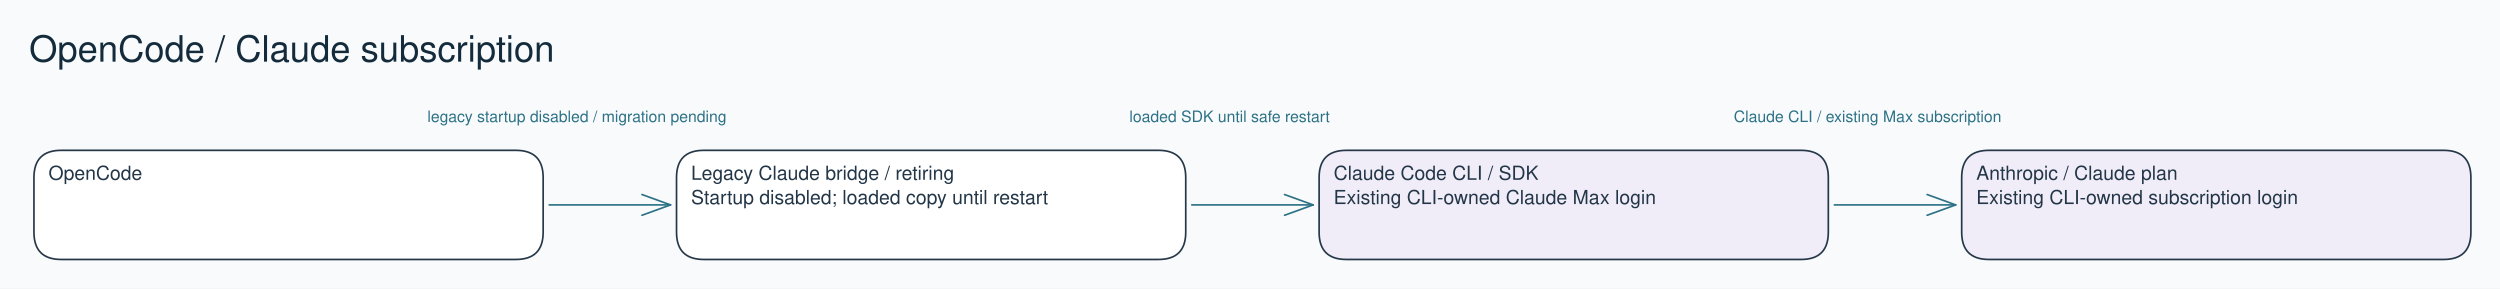
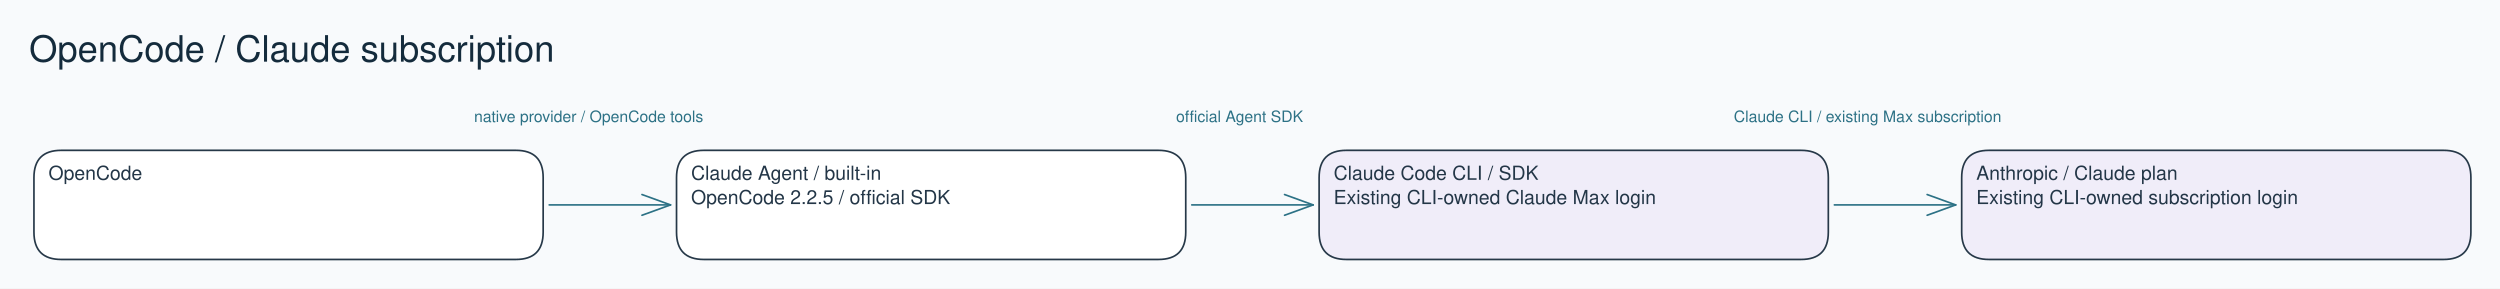
<svg xmlns="http://www.w3.org/2000/svg" version="1.1" viewBox="0 0 2062 238" width="2062" height="238">
  <defs>
    <style class="style-fonts">
      </style>
  </defs>
  <rect x="0" y="0" width="2062" height="238" fill="#f8fafc" />
  <g transform="translate(24 24) rotate(0 261 18.75)">
    <text x="0" y="26.851" font-family="Helvetica, sans-serif, Segoe UI Emoji" font-size="30px" fill="#142b3c" text-anchor="start" style="white-space: pre;" direction="ltr" dominant-baseline="alphabetic">OpenCode / Claude subscription</text>
  </g>
  <g stroke-linecap="round" transform="translate(28 124) rotate(0 210 45)">
    <path d="M22.5 0 C164.14 0, 305.78 0, 397.5 0 C412.5 0, 420 7.5, 420 22.5 C420 36.68, 420 50.85, 420 67.5 C420 82.5, 412.5 90, 397.5 90 C259.81 90, 122.12 90, 22.5 90 C7.5 90, 0 82.5, 0 67.5 C0 57.89, 0 48.27, 0 22.5 C0 7.5, 7.5 0, 22.5 0" stroke="none" stroke-width="0" fill="#ffffff" />
    <path d="M22.5 0 C119.48 0, 216.46 0, 397.5 0 M22.5 0 C145.26 0, 268.03 0, 397.5 0 M397.5 0 C412.5 0, 420 7.5, 420 22.5 M397.5 0 C412.5 0, 420 7.5, 420 22.5 M420 22.5 C420 32.07, 420 41.63, 420 67.5 M420 22.5 C420 39.5, 420 56.5, 420 67.5 M420 67.5 C420 82.5, 412.5 90, 397.5 90 M420 67.5 C420 82.5, 412.5 90, 397.5 90 M397.5 90 C264.97 90, 132.43 90, 22.5 90 M397.5 90 C292.02 90, 186.53 90, 22.5 90 M22.5 90 C7.5 90, 0 82.5, 0 67.5 M22.5 90 C7.5 90, 0 82.5, 0 67.5 M0 67.5 C0 53.7, 0 39.9, 0 22.5 M0 67.5 C0 49.64, 0 31.78, 0 22.5 M0 22.5 C0 7.5, 7.5 0, 22.5 0 M0 22.5 C0 7.5, 7.5 0, 22.5 0" stroke="#263848" stroke-width="1.4" fill="none" />
  </g>
  <g transform="translate(40 134) rotate(0 198 35)">
    <text x="0" y="14.32" font-family="Helvetica, sans-serif, Segoe UI Emoji" font-size="16px" fill="#233647" text-anchor="start" style="white-space: pre;" direction="ltr" dominant-baseline="alphabetic">OpenCode</text>
  </g>
  <g stroke-linecap="round" transform="translate(558 124) rotate(0 210 45)">
    <path d="M22.5 0 C104.13 0, 185.75 0, 397.5 0 C412.5 0, 420 7.5, 420 22.5 C420 38.96, 420 55.42, 420 67.5 C420 82.5, 412.5 90, 397.5 90 C308.25 90, 218.99 90, 22.5 90 C7.5 90, 0 82.5, 0 67.5 C0 54, 0 40.49, 0 22.5 C0 7.5, 7.5 0, 22.5 0" stroke="none" stroke-width="0" fill="#ffffff" />
    <path d="M22.5 0 C119.49 0, 216.47 0, 397.5 0 M22.5 0 C124.26 0, 226.02 0, 397.5 0 M397.5 0 C412.5 0, 420 7.5, 420 22.5 M397.5 0 C412.5 0, 420 7.5, 420 22.5 M420 22.5 C420 33.64, 420 44.78, 420 67.5 M420 22.5 C420 38.56, 420 54.61, 420 67.5 M420 67.5 C420 82.5, 412.5 90, 397.5 90 M420 67.5 C420 82.5, 412.5 90, 397.5 90 M397.5 90 C253.21 90, 108.93 90, 22.5 90 M397.5 90 C280.15 90, 162.8 90, 22.5 90 M22.5 90 C7.5 90, 0 82.5, 0 67.5 M22.5 90 C7.5 90, 0 82.5, 0 67.5 M0 67.5 C0 54.89, 0 42.27, 0 22.5 M0 67.5 C0 51.76, 0 36.02, 0 22.5 M0 22.5 C0 7.5, 7.5 0, 22.5 0 M0 22.5 C0 7.5, 7.5 0, 22.5 0" stroke="#263848" stroke-width="1.4" fill="none" />
  </g>
  <g transform="translate(570 134) rotate(0 198 35)">
-     <text x="0" y="14.32" font-family="Helvetica, sans-serif, Segoe UI Emoji" font-size="16px" fill="#233647" text-anchor="start" style="white-space: pre;" direction="ltr" dominant-baseline="alphabetic">Legacy Claude bridge / retiring</text>
-     <text x="0" y="34.32" font-family="Helvetica, sans-serif, Segoe UI Emoji" font-size="16px" fill="#233647" text-anchor="start" style="white-space: pre;" direction="ltr" dominant-baseline="alphabetic">Startup disabled; loaded copy until restart</text>
+     <text x="0" y="14.32" font-family="Helvetica, sans-serif, Segoe UI Emoji" font-size="16px" fill="#233647" text-anchor="start" style="white-space: pre;" direction="ltr" dominant-baseline="alphabetic">Claude Agent / built-in</text>
+     <text x="0" y="34.32" font-family="Helvetica, sans-serif, Segoe UI Emoji" font-size="16px" fill="#233647" text-anchor="start" style="white-space: pre;" direction="ltr" dominant-baseline="alphabetic">OpenCode 2.2.5 / official SDK</text>
  </g>
  <g stroke-linecap="round">
    <g transform="translate(453 169) rotate(0 50 0)">
      <path d="M0 0 C25.86 0, 51.73 0, 100 0 M0 0 C21.53 0, 43.07 0, 100 0" stroke="#2c7185" stroke-width="1.4" fill="none" />
    </g>
    <g transform="translate(453 169) rotate(0 50 0)">
      <path d="M76.51 8.55 C82.58 6.34, 88.66 4.13, 100 0 M76.51 8.55 C81.57 6.71, 86.63 4.87, 100 0" stroke="#2c7185" stroke-width="1.4" fill="none" />
    </g>
    <g transform="translate(453 169) rotate(0 50 0)">
      <path d="M76.51 -8.55 C82.58 -6.34, 88.66 -4.13, 100 0 M76.51 -8.55 C81.57 -6.71, 86.63 -4.87, 100 0" stroke="#2c7185" stroke-width="1.4" fill="none" />
    </g>
  </g>
  <mask />
-   <g transform="translate(352.5 89) rotate(0 162.11 8.125)">
-     <text x="0" y="11.635" font-family="Helvetica, sans-serif, Segoe UI Emoji" font-size="13px" fill="#2c7185" text-anchor="start" style="white-space: pre;" direction="ltr" dominant-baseline="alphabetic">legacy startup disabled / migration pending</text>
+   <g transform="translate(391 89) rotate(0 120.64 8.125)">
+     <text x="0" y="11.635" font-family="Helvetica, sans-serif, Segoe UI Emoji" font-size="13px" fill="#2c7185" text-anchor="start" style="white-space: pre;" direction="ltr" dominant-baseline="alphabetic">native provider / OpenCode tools</text>
  </g>
  <g stroke-linecap="round" transform="translate(1088 124) rotate(0 210 45)">
    <path d="M22.5 0 C134.1 0, 245.71 0, 397.5 0 C412.5 0, 420 7.5, 420 22.5 C420 34.52, 420 46.54, 420 67.5 C420 82.5, 412.5 90, 397.5 90 C255.11 90, 112.72 90, 22.5 90 C7.5 90, 0 82.5, 0 67.5 C0 55.21, 0 42.92, 0 22.5 C0 7.5, 7.5 0, 22.5 0" stroke="none" stroke-width="0" fill="#f0edf9" />
    <path d="M22.5 0 C119.49 0, 216.48 0, 397.5 0 M22.5 0 C157.25 0, 292 0, 397.5 0 M397.5 0 C412.5 0, 420 7.5, 420 22.5 M397.5 0 C412.5 0, 420 7.5, 420 22.5 M420 22.5 C420 36.79, 420 51.08, 420 67.5 M420 22.5 C420 36.67, 420 50.84, 420 67.5 M420 67.5 C420 82.5, 412.5 90, 397.5 90 M420 67.5 C420 82.5, 412.5 90, 397.5 90 M397.5 90 C304.7 90, 211.91 90, 22.5 90 M397.5 90 C256.42 90, 115.34 90, 22.5 90 M22.5 90 C7.5 90, 0 82.5, 0 67.5 M22.5 90 C7.5 90, 0 82.5, 0 67.5 M0 67.5 C0 57.26, 0 47.02, 0 22.5 M0 67.5 C0 56.01, 0 44.51, 0 22.5 M0 22.5 C0 7.5, 7.5 0, 22.5 0 M0 22.5 C0 7.5, 7.5 0, 22.5 0" stroke="#263848" stroke-width="1.4" fill="none" />
  </g>
  <g transform="translate(1100 134) rotate(0 198 35)">
    <text x="0" y="14.32" font-family="Helvetica, sans-serif, Segoe UI Emoji" font-size="16px" fill="#233647" text-anchor="start" style="white-space: pre;" direction="ltr" dominant-baseline="alphabetic">Claude Code CLI / SDK</text>
    <text x="0" y="34.32" font-family="Helvetica, sans-serif, Segoe UI Emoji" font-size="16px" fill="#233647" text-anchor="start" style="white-space: pre;" direction="ltr" dominant-baseline="alphabetic">Existing CLI-owned Claude Max login</text>
  </g>
  <g stroke-linecap="round">
    <g transform="translate(983 169) rotate(0 50 0)">
      <path d="M0 0 C25.87 0, 51.73 0, 100 0 M0 0 C30.33 0, 60.66 0, 100 0" stroke="#2c7185" stroke-width="1.4" fill="none" />
    </g>
    <g transform="translate(983 169) rotate(0 50 0)">
      <path d="M76.51 8.55 C82.58 6.34, 88.66 4.13, 100 0 M76.51 8.55 C83.63 5.96, 90.76 3.36, 100 0" stroke="#2c7185" stroke-width="1.4" fill="none" />
    </g>
    <g transform="translate(983 169) rotate(0 50 0)">
      <path d="M76.51 -8.55 C82.58 -6.34, 88.66 -4.13, 100 0 M76.51 -8.55 C83.63 -5.96, 90.76 -3.36, 100 0" stroke="#2c7185" stroke-width="1.4" fill="none" />
    </g>
  </g>
  <mask />
-   <g transform="translate(931.5 89) rotate(0 109.33 8.125)">
-     <text x="0" y="11.635" font-family="Helvetica, sans-serif, Segoe UI Emoji" font-size="13px" fill="#2c7185" text-anchor="start" style="white-space: pre;" direction="ltr" dominant-baseline="alphabetic">loaded SDK until safe restart</text>
+   <g transform="translate(970 89) rotate(0 67.86 8.125)">
+     <text x="0" y="11.635" font-family="Helvetica, sans-serif, Segoe UI Emoji" font-size="13px" fill="#2c7185" text-anchor="start" style="white-space: pre;" direction="ltr" dominant-baseline="alphabetic">official Agent SDK</text>
  </g>
  <g stroke-linecap="round" transform="translate(1618 124) rotate(0 210 45)">
    <path d="M22.5 0 C164.08 0, 305.66 0, 397.5 0 C412.5 0, 420 7.5, 420 22.5 C420 39.09, 420 55.67, 420 67.5 C420 82.5, 412.5 90, 397.5 90 C276.98 90, 156.46 90, 22.5 90 C7.5 90, 0 82.5, 0 67.5 C0 56.43, 0 45.36, 0 22.5 C0 7.5, 7.5 0, 22.5 0" stroke="none" stroke-width="0" fill="#f0edf9" />
    <path d="M22.5 0 C119.5 0, 216.5 0, 397.5 0 M22.5 0 C115.24 0, 207.98 0, 397.5 0 M397.5 0 C412.5 0, 420 7.5, 420 22.5 M397.5 0 C412.5 0, 420 7.5, 420 22.5 M420 22.5 C420 39.94, 420 57.38, 420 67.5 M420 22.5 C420 34.78, 420 47.07, 420 67.5 M420 67.5 C420 82.5, 412.5 90, 397.5 90 M420 67.5 C420 82.5, 412.5 90, 397.5 90 M397.5 90 C281.2 90, 164.89 90, 22.5 90 M397.5 90 C307.69 90, 217.88 90, 22.5 90 M22.5 90 C7.5 90, 0 82.5, 0 67.5 M22.5 90 C7.5 90, 0 82.5, 0 67.5 M0 67.5 C0 50.63, 0 33.77, 0 22.5 M0 67.5 C0 51.25, 0 35, 0 22.5 M0 22.5 C0 7.5, 7.5 0, 22.5 0 M0 22.5 C0 7.5, 7.5 0, 22.5 0" stroke="#263848" stroke-width="1.4" fill="none" />
  </g>
  <g transform="translate(1630 134) rotate(0 198 35)">
    <text x="0" y="14.32" font-family="Helvetica, sans-serif, Segoe UI Emoji" font-size="16px" fill="#233647" text-anchor="start" style="white-space: pre;" direction="ltr" dominant-baseline="alphabetic">Anthropic / Claude plan</text>
    <text x="0" y="34.32" font-family="Helvetica, sans-serif, Segoe UI Emoji" font-size="16px" fill="#233647" text-anchor="start" style="white-space: pre;" direction="ltr" dominant-baseline="alphabetic">Existing CLI-owned subscription login</text>
  </g>
  <g stroke-linecap="round">
    <g transform="translate(1513 169) rotate(0 50 0)">
      <path d="M0 0 C25.87 0, 51.73 0, 100 0 M0 0 C39.13 0, 78.26 0, 100 0" stroke="#2c7185" stroke-width="1.4" fill="none" />
    </g>
    <g transform="translate(1513 169) rotate(0 50 0)">
      <path d="M76.51 8.55 C82.58 6.34, 88.66 4.13, 100 0 M76.51 8.55 C85.7 5.2, 94.89 1.86, 100 0" stroke="#2c7185" stroke-width="1.4" fill="none" />
    </g>
    <g transform="translate(1513 169) rotate(0 50 0)">
      <path d="M76.51 -8.55 C82.58 -6.34, 88.66 -4.13, 100 0 M76.51 -8.55 C85.7 -5.2, 94.89 -1.86, 100 0" stroke="#2c7185" stroke-width="1.4" fill="none" />
    </g>
  </g>
  <mask />
  <g transform="translate(1430 89) rotate(0 143.26 8.125)">
    <text x="0" y="11.635" font-family="Helvetica, sans-serif, Segoe UI Emoji" font-size="13px" fill="#2c7185" text-anchor="start" style="white-space: pre;" direction="ltr" dominant-baseline="alphabetic">Claude CLI / existing Max subscription</text>
  </g>
</svg>
